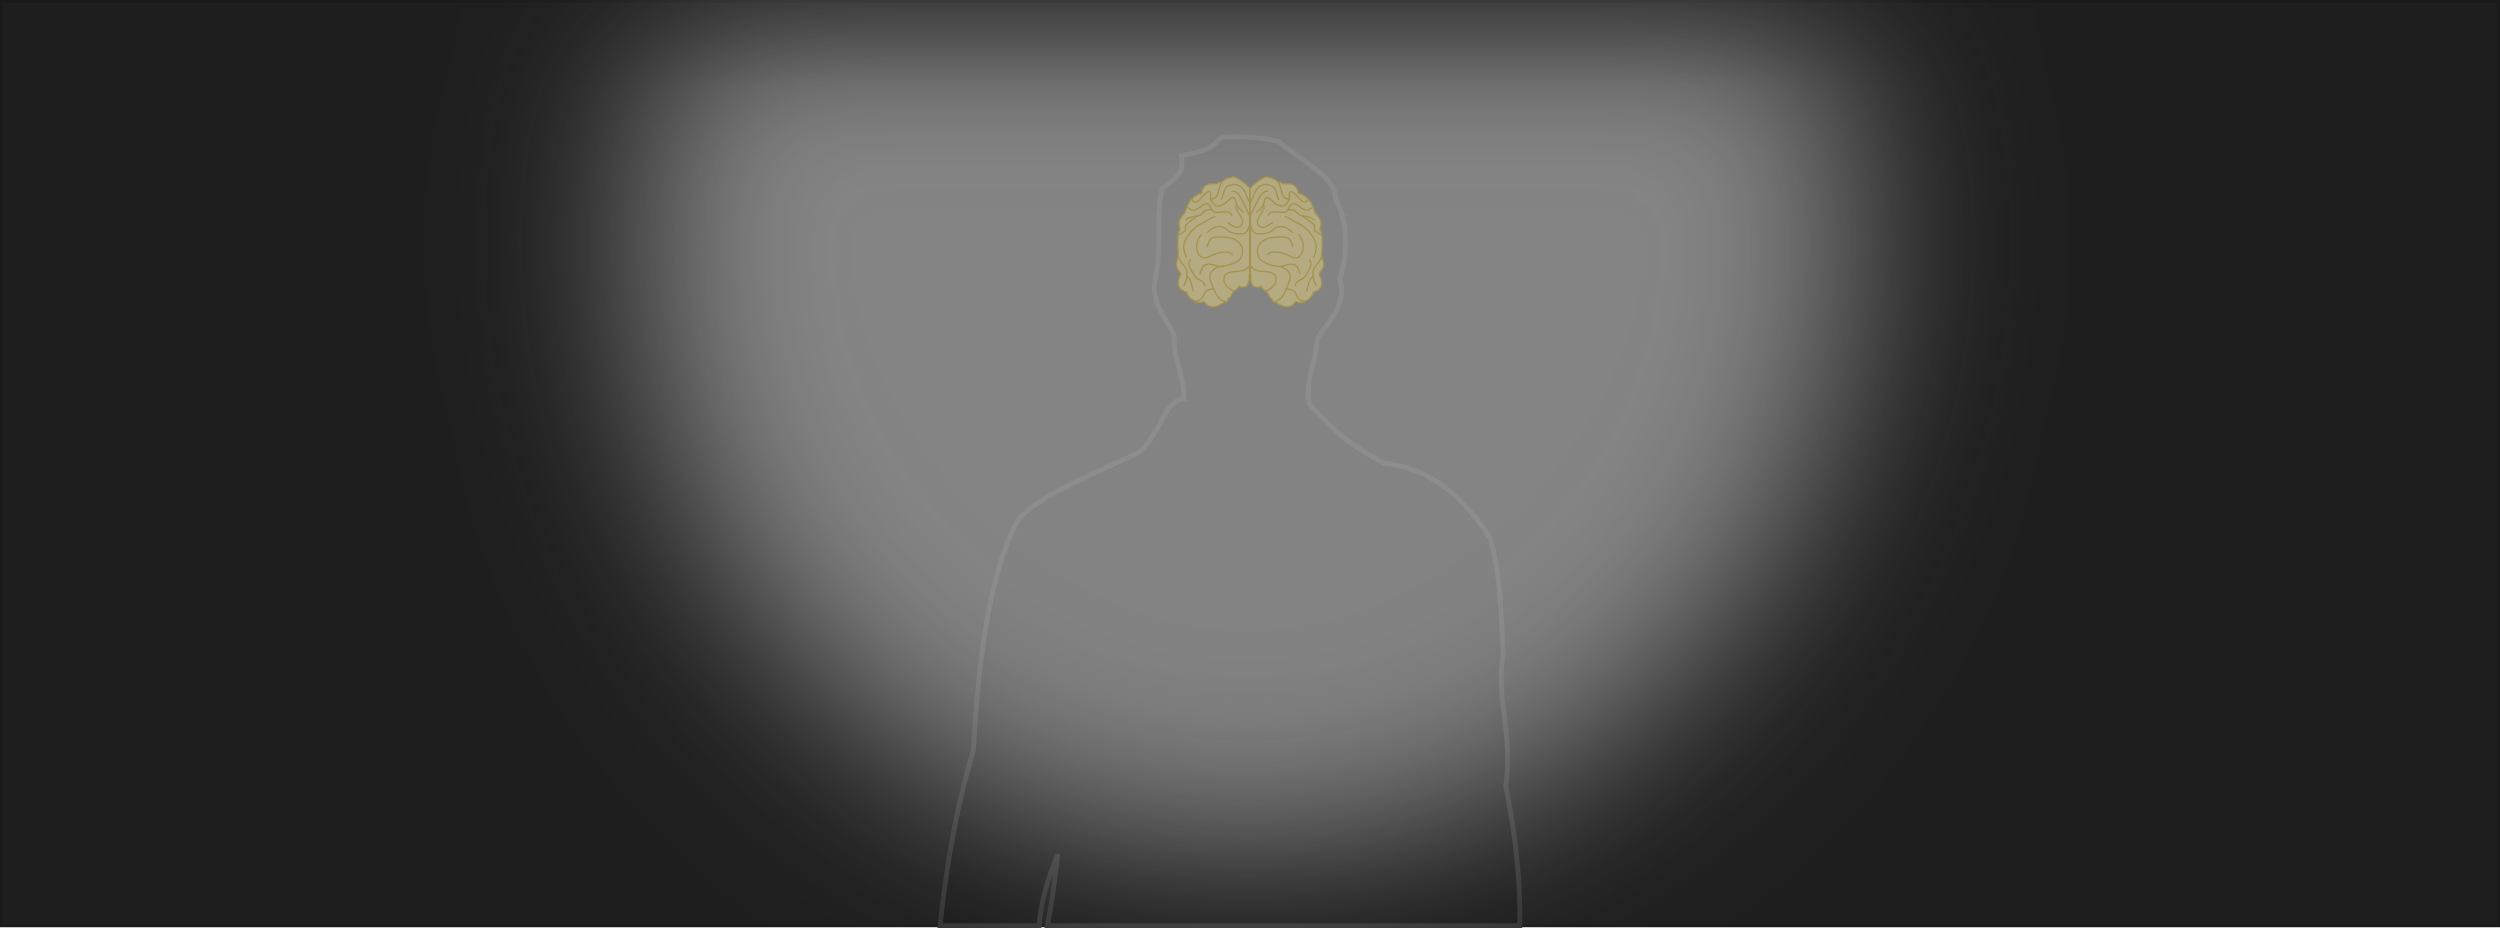
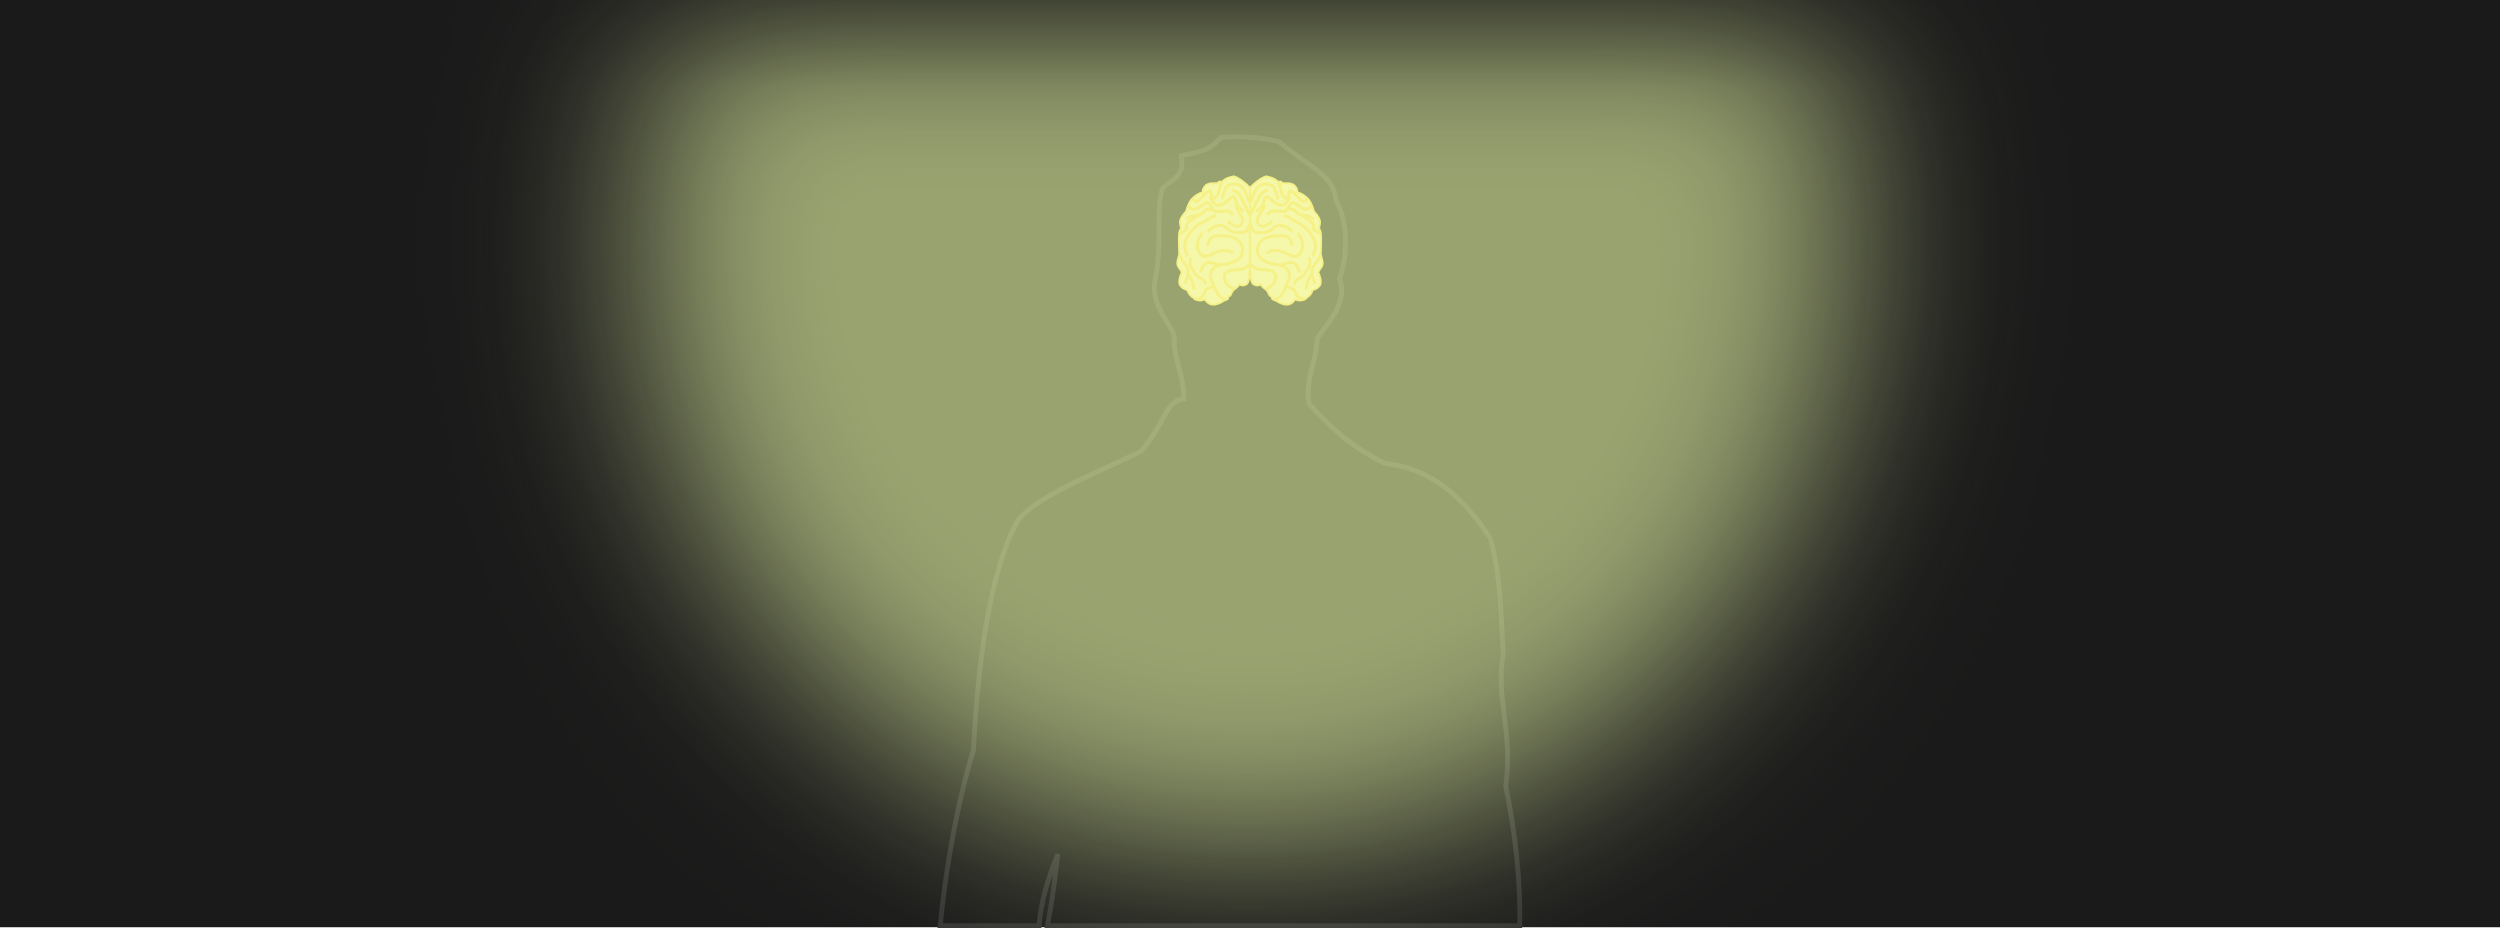
<svg xmlns="http://www.w3.org/2000/svg" width="240.453mm" height="89.182mm" viewBox="0 0 852 316" id="svg2" version="1.1">
  <defs id="defs4">
    <filter style="color-interpolation-filters:sRGB" id="filter4912" x="-0.18" width="1.36" y="-0.18" height="1.36">
      <feGaussianBlur stdDeviation="31.05" id="feGaussianBlur4914" />
    </filter>
  </defs>
  <g id="layer4" style="display:none" transform="translate(67.05777,-256.8005)">
    <path id="path3354" style="display:inline;fill:#1a1a1a;fill-rule:evenodd;stroke:#333333;stroke-width:1.654px;stroke-linecap:butt;stroke-linejoin:miter;stroke-opacity:1" d="m 434.603,357.293 c -11.142,-1.213 -23.811,-2.876 -34.953,-6.042 12.626,-1.705 23.599,1.5 34.953,6.042 z m -123.68,119.247 c 6.451,1.981 12.901,0.866 19.352,3.518 -1.731,3.213 -4.299,3.075 -7.037,2.257 -10.946,-1.368 -11.223,-3.422 -12.315,-5.775 z m 83.564,7.037 -36.944,2.639 -12.315,-7.917 16.713,0.88 z m 193.63,-40.668 c 8.799,-1.343 14.745,2.642 21.886,2.741 3.512,1.406 11.677,11.148 20.661,7.62 9.409,3.518 21.798,2.26 26.538,-1.217 8.503,-0.06 11.664,-9.333 20.154,-19.277 1.514,-5.62 2.051,-12.874 1.528,-19.512 -2.248,-3.523 -4.038,-1.784 -6.217,-13.872 -7.408,1.074 -7.483,-2.53 -11.004,-6.315 -7.37,-2.621 -17.838,0.007 -30.694,-2.487 -9.137,-1.935 -14.347,4.501 -19.736,6.347 -8.246,-0.233 -12.543,3.23 -21.385,3.315 -1.065,-6.597 -7.56,-5.696 -17.993,-14.636 -7.291,-14.962 -15.175,-35.376 -23.331,-41.795 -17.98,-10.169 -50.874,-13.803 -78.626,-15.302 -17.735,-5.562 -46.826,-11.097 -76.326,-12.531 -0.651,7.54 -6.973,3.943 -45.428,2.584 -12.445,0.146 -21.582,-1.914 -31.084,-3.73 -6.033,-0.276 -10.749,3.777 -15.782,6.501 -6.373,6.122 -5.442,11.098 -7.078,17.221 -0.805,4.872 3.435,2.789 7.545,2.746 2.218,-4.743 6.154,-8.341 14.456,-9.028 3.464,-0.163 5.827,-0.574 10.289,2.257 -11.379,3.894 -27.866,7.746 -5.127,10.706 11.343,-1.443 17.433,-3.936 24.711,-9.444 15.263,-0.316 28.619,2.789 42.87,7.535 6.528,3.465 7.915,5.739 10.822,8.299 -29.593,-4.367 -40.639,-6.101 -65.624,-2.257 l -52.245,-0.382 c -18.512,2.092 -34.416,1.577 -49.872,0.613 -17.505,0.492 -28.239,-2.581 -38.97,-5.891 -17.592,-1.628 -35.185,-4.123 -52.777,-0.88 -9.676,-2.534 -19.352,-3.675 -29.028,-5.278 -4.235,3.193 -6.557,2.558 -8.796,1.759 -2.628,-6.165 -15.39,-3.027 -26.354,-3.634 -3.51,3.167 -7.687,4.666 -13.229,2.755 -1.586,-4.925 -3.149,-6.233 -6.771,-10.139 -4.238,-7.83 -14.487,-8.96 -22.639,-9.942 -5.013,1.591 -4.387,7.694 -4.514,13.194 -0.812,12.169 1.215,14.4 2.257,20.081 2.327,6.677 7.155,6.384 12.431,8.148 -3.637,3.148 -2.331,6.296 -0.995,9.444 1.005,3.897 3.86,4.709 7.917,3.518 7.595,-0.265 17.279,-1.09 23.9,-0.382 7.954,3.333 13.796,8.059 22.72,6.539 3.862,-6.346 24.618,4.216 93.807,10.671 27.412,2.829 49.074,8.032 75.96,12.199 17.218,3.225 29.169,6.451 35.185,9.676 -8.051,7.647 -21.774,9.299 -32.696,11.204 -23.322,-0.33 -37.421,2.201 -56.146,4.63 l -27.268,6.157 c -18.889,-1.9 -35.493,0.651 -51.4,2.789 -37.411,2.937 -43.302,2.583 -57.986,9.259 -4.587,1.16 -9.174,1.502 -13.761,5.544 -25.043,-0.947 -27.881,-8.531 -37.442,1.377 -2.121,9.473 -3.663,20.711 -1.759,29.178 1.757,3.555 3.768,6.728 7.535,7.269 13.213,-4.217 26.479,-8.752 38.703,-7.037 12.725,1.319 20.512,-1.476 38.703,4.398 11.557,-3.045 22.88,-5.994 33.426,-7.037 16.713,1.061 33.426,-0.702 50.139,-2.639 24.595,-4.619 36.378,-1.707 43.981,-1.424 8.796,5.37 17.592,0.938 26.389,2.304 10.95,0.971 21.192,-0.08 33.16,-1.146 8.426,9.837 6.162,13.241 9.062,19.618 3.172,3.971 10.317,4.427 14.49,5.394 27.515,-1.959 62.71,3.506 73.472,5.775 1.28,4.086 4.465,6.268 8.796,7.303 18.765,1.311 37.531,-0.626 56.296,-4.398 18.574,2.537 29.975,-3.544 44.861,-0.88 13.194,-0.758 26.389,-0.751 39.583,-4.398 13.355,-8.762 23.844,-19.629 25.509,-36.065 6.781,-13.197 13.563,-19.481 20.344,-25.714 z" />
  </g>
  <g id="layer2" style="display:inline" transform="translate(67.05777,-256.8005)">
-     <rect style="opacity:1;fill:#1a1a1a;fill-opacity:0.98;stroke:#1a1a1a;stroke-width:1;stroke-miterlimit:4;stroke-dasharray:none;stroke-opacity:1" id="rect4189" width="851" height="315" x="-66.558" y="257.3" />
+     <rect style="opacity:1;fill:#1a1a1a;fill-opacity:1;stroke:#1a1a1a;stroke-width:1;stroke-miterlimit:4;stroke-dasharray:none;stroke-opacity:1" id="rect4189" width="851" height="315" x="-66.558" y="257.3" />
    <path style="display:inline;fill:#1a1a1a;fill-rule:evenodd;stroke:#333333;stroke-width:1.654px;stroke-linecap:butt;stroke-linejoin:miter;stroke-opacity:1" d="m 354.465,303.42 c -1.701,-4.3e-4 -3.401,0.065 -5.061,0.195 -3.523,2.248 -1.782,4.038 -13.871,6.217 1.074,7.408 -2.53,7.483 -6.314,11.004 -2.621,7.37 0.007,17.837 -2.486,30.693 -1.935,9.137 4.5,14.348 6.346,19.736 -0.233,8.246 3.231,12.543 3.316,21.385 -6.597,1.065 -5.696,7.561 -14.637,17.994 -14.962,7.291 -35.375,15.173 -41.795,23.33 -10.169,17.98 -13.803,50.875 -15.303,78.627 -4.51,14.379 -9,36.225 -11.303,59.699 l 33.711,0 c 0.589,-8.43 3.134,-16.322 6.367,-24.404 -0.843,7.741 -1.917,16.213 -3.547,24.404 l 160.988,0 c 0.291,-15.874 -1.579,-31.747 -4.77,-47.621 2.537,-18.574 -3.543,-29.975 -0.879,-44.861 -0.758,-13.194 -0.751,-26.39 -4.398,-39.584 -8.762,-13.355 -19.629,-23.842 -36.064,-25.508 -13.197,-6.781 -19.482,-13.562 -25.715,-20.344 -1.343,-8.799 2.641,-14.746 2.74,-21.887 1.406,-3.512 11.149,-11.676 7.621,-20.66 3.518,-9.409 2.261,-21.799 -1.217,-26.539 -0.06,-8.503 -9.333,-11.665 -19.277,-20.154 -4.215,-1.135 -9.349,-1.721 -14.453,-1.723 z" id="path4916" />
-     <circle style="opacity:0.6;fill:#cccccc;fill-opacity:0.98;stroke:#e6e6e6;stroke-width:1;stroke-miterlimit:4;stroke-dasharray:none;stroke-opacity:1;filter:url(#filter4912)" id="path4858" cx="358" cy="339.362" r="207" />
-     <g id="g4813" transform="matrix(0.1534275,0,0,0.1534275,302.7382,291.1408)" style="opacity:0.4">
-       <g transform="matrix(0.3948769,0,0,0.3948769,233.3731,302.9711)" id="g4258" style="fill:none;stroke:#d4aa00;stroke-width:7.736;stroke-miterlimit:4;stroke-dasharray:none">
-         <path style="fill:#ffe680;fill-rule:evenodd;stroke:#d4aa00;stroke-width:7.736;stroke-linecap:butt;stroke-linejoin:miter;stroke-miterlimit:4;stroke-dasharray:none;stroke-opacity:1" d="m 18.519,356.066 c -19.14,-10.285 -32.647,-25.263 -38.889,-46.296 -14.587,-7.099 -28.371,-6.173 -44.952,-33.214 -5.389,-26.348 3.479,-48.046 12.903,-70.161 -15.622,-26.571 -22.858,-29.375 -25.806,-46.774 -0.32,-16.452 4.626,-30.592 11.29,-52.419 -3.127,-77.691 -6.169,-138.713 10.484,-149.194 -3.437,-13.604 -7.181,-27.055 -6.452,-42.742 8.352,-29.775 22.347,-39.796 34.677,-55.645 8.85,-31.079 18.838,-53.059 29.839,-66.935 20.611,-23.284 42.564,-35.831 65.323,-41.935 -2.249,-17.522 7.319,-29.136 17.742,-40.323 22.312,-15.041 44.624,-10.141 66.935,-11.29 5.721,-10.621 14.179,-11.664 24.194,-7.258 25.392,-24.045 37.512,-23.819 68.548,-32.258 27.458,7.748 69.793,40.383 91.935,64.516 l -1.613,480.645 c -4.911,3.04 -2.958,21.683 -1.613,33.065 -3.864,9.98 -4.385,31.596 -18.548,39.516 -18.011,7.181 -22.312,7.992 -40.323,-1.613 -3.358,18.079 -30.248,26.005 -37.903,41.935 -7.259,9.086 -6.092,25.162 -23.387,28.226 0.873,23.981 -13.827,12.57 -38.71,32.258 -35.827,18.521 -69.206,23.818 -94.355,-15.323 -23.125,7.585 -44.61,9.157 -61.32,-6.78 z" id="path4220" />
-         <path style="fill:none;fill-rule:evenodd;stroke:#d4aa00;stroke-width:7.736;stroke-linecap:butt;stroke-linejoin:miter;stroke-miterlimit:4;stroke-dasharray:none;stroke-opacity:1" d="m 336.012,-192.803 c -12.015,-15.127 -20.984,-63.421 -46.495,-87.9 -25.807,-19.38 -45.966,-20.062 -79.032,-6.452 -23.121,14.247 -22.252,56.09 -36.29,76.613" id="path4222" />
-         <path style="fill:none;fill-rule:evenodd;stroke:#d4aa00;stroke-width:7.736;stroke-linecap:butt;stroke-linejoin:miter;stroke-miterlimit:4;stroke-dasharray:none;stroke-opacity:1" d="m 175.806,-308.122 c -27.383,59.01 -6.77,85.316 -61.29,95.968 29.132,50.868 43.315,37.294 66.935,30.645 26.587,-11.994 35.18,-34.993 60.484,-42.742 25.243,15.419 -2.044,39.667 58.871,84.677" id="path4224" />
-         <path style="fill:none;fill-rule:evenodd;stroke:#d4aa00;stroke-width:7.736;stroke-linecap:butt;stroke-linejoin:miter;stroke-miterlimit:4;stroke-dasharray:none;stroke-opacity:1" d="m 114.516,-212.154 c 6.492,-68.501 -16.501,-48.865 -57.258,-3.226 -17.33,17.572 -34.256,30.454 -47.381,-0.637" id="path4226" />
-         <path style="fill:none;fill-rule:evenodd;stroke:#d4aa00;stroke-width:7.736;stroke-linecap:butt;stroke-linejoin:miter;stroke-miterlimit:4;stroke-dasharray:none;stroke-opacity:1" d="m -16.908,-173.762 c 27.141,38.202 54.283,18.57 81.424,-2.101 42.43,-31.918 45.14,2.365 57.258,20.968 -49.447,0.706 -38.859,13.1 -62.903,29.839 -22.314,11.812 -55.109,1.229 -84.677,29.839" id="path4228" />
-         <path style="fill:none;fill-rule:evenodd;stroke:#d4aa00;stroke-width:7.736;stroke-linecap:butt;stroke-linejoin:miter;stroke-miterlimit:4;stroke-dasharray:none;stroke-opacity:1" d="m 121.774,-154.896 c 19.809,39.172 95.476,-15.11 114.516,36.29" id="path4230" />
-         <path style="fill:none;fill-rule:evenodd;stroke:#d4aa00;stroke-width:7.736;stroke-linecap:butt;stroke-linejoin:miter;stroke-miterlimit:4;stroke-dasharray:none;stroke-opacity:1" d="m 234.056,-256.849 c 40.204,-13.344 66.112,70.187 101.704,139.046" id="path4232" />
-         <path style="fill:none;fill-rule:evenodd;stroke:#d4aa00;stroke-width:7.736;stroke-linecap:butt;stroke-linejoin:miter;stroke-miterlimit:4;stroke-dasharray:none;stroke-opacity:1" d="M -67.817,-11.538 C 3.645,-51.377 -35.53,-31.995 -25,-66.993 -1.898,-92.634 34.247,-112.312 43.65,-120.027" id="path4234" />
-         <path style="fill:none;fill-rule:evenodd;stroke:#d4aa00;stroke-width:7.736;stroke-linecap:butt;stroke-linejoin:miter;stroke-miterlimit:4;stroke-dasharray:none;stroke-opacity:1" d="m 142.742,-116.186 c -37.954,9.551 -48.446,28.611 -94.355,47.581 -38.297,26.748 -66.753,60.897 -79.839,96.774 -12.267,33.247 1.769,64.553 11.29,87.903" id="path4236" />
-         <path style="fill:none;fill-rule:evenodd;stroke:#d4aa00;stroke-width:7.736;stroke-linecap:butt;stroke-linejoin:miter;stroke-miterlimit:4;stroke-dasharray:none;stroke-opacity:1" d="m -36.29,273.33 c 20.245,-29.268 23.298,-80.995 13.71,-94.355 -15.588,-29.959 -25.627,-26.706 -44.355,-71.774" id="path4238" />
-         <path style="fill:none;fill-rule:evenodd;stroke:#d4aa00;stroke-width:7.736;stroke-linecap:butt;stroke-linejoin:miter;stroke-miterlimit:4;stroke-dasharray:none;stroke-opacity:1" d="m 64.516,-17.799 c -21.25,29.839 -33.437,56.497 -25,94.355 16.882,46.124 40.727,45.255 66.129,33.871 32.505,-17.277 107.4,-46.712 133.871,-9.677" id="path4240" />
-         <path style="fill:none;fill-rule:evenodd;stroke:#d4aa00;stroke-width:7.736;stroke-linecap:butt;stroke-linejoin:miter;stroke-miterlimit:4;stroke-dasharray:none;stroke-opacity:1" d="M 95.161,57.201 C 108.957,-8.543 132.501,-2.395 203.226,0.749 238.519,6.544 251.241,7.893 279.032,35.427 c 22.305,27.957 17.37,57.527 4.839,85.484 -25.356,25.283 -64.701,40.575 -120.161,44.355 -45.009,-9.419 -88.08,-41.888 -108.871,43.548" id="path4242" />
-         <path style="fill:none;fill-rule:evenodd;stroke:#d4aa00;stroke-width:7.736;stroke-linecap:butt;stroke-linejoin:miter;stroke-miterlimit:4;stroke-dasharray:none;stroke-opacity:1" d="m 94.355,-25.057 c 28.872,-22.375 55.864,-49.794 104.032,-25 34.207,37.938 73.434,30.72 99.194,30.645 21.884,0.444 32.859,-34.063 38.025,-52.427" id="path4244" />
-         <path style="fill:none;fill-rule:evenodd;stroke:#d4aa00;stroke-width:7.736;stroke-linecap:butt;stroke-linejoin:miter;stroke-miterlimit:4;stroke-dasharray:none;stroke-opacity:1" d="m 334.821,162.032 c -9.931,7.049 -19.368,27.316 -64.66,30.653 -51.209,0.186 -84.38,11.473 -79.839,45.968 3.129,43.309 40.137,54.224 56.905,66.359" id="path4246" />
-         <path style="fill:none;fill-rule:evenodd;stroke:#d4aa00;stroke-width:7.736;stroke-linecap:butt;stroke-linejoin:miter;stroke-miterlimit:4;stroke-dasharray:none;stroke-opacity:1" d="m 163.71,165.265 c -59.78,22.569 -59.036,58.377 -45.968,89.516 21.562,44.625 27.177,95.108 83.775,109.496" id="path4248" />
-         <path style="fill:none;fill-rule:evenodd;stroke:#d4aa00;stroke-width:7.736;stroke-linecap:butt;stroke-linejoin:miter;stroke-miterlimit:4;stroke-dasharray:none;stroke-opacity:1" d="m 132.468,291.255 c -31.865,0.354 -48.969,14.177 -54.242,28.849 -4.663,25.297 -37.45,48.511 -59.707,35.962" id="path4250" />
-         <path style="fill:none;fill-rule:evenodd;stroke:#d4aa00;stroke-width:7.736;stroke-linecap:butt;stroke-linejoin:miter;stroke-miterlimit:4;stroke-dasharray:none;stroke-opacity:1" d="m 4.032,124.943 c -29.455,28.242 10.553,72.23 25,99.194 17.3,19.355 50.516,17.998 54.839,52.419" id="path4252" />
-         <path style="fill:none;fill-rule:evenodd;stroke:#d4aa00;stroke-width:7.736;stroke-linecap:butt;stroke-linejoin:miter;stroke-miterlimit:4;stroke-dasharray:none;stroke-opacity:1" d="m -18.256,220.256 c 22.736,15.834 29.926,58.563 35.998,85.332" id="path4254" />
-         <path style="fill:none;fill-rule:evenodd;stroke:#d4aa00;stroke-width:7.736;stroke-linecap:butt;stroke-linejoin:miter;stroke-miterlimit:4;stroke-dasharray:none;stroke-opacity:1" d="m 261.475,-183.378 c -18.23,27.198 42.163,73.606 32.88,104.288 -18.712,43.375 -52.074,19.784 -85.484,-4.032" id="path4256" />
+     <g id="g4390" transform="matrix(0.2100372,0,0,0.2100372,283.551,267.6013)">
+       <g transform="matrix(1.202945,0,0,1.202945,-72.84552,-69.27266)" style="fill:#ffeeaa;stroke:#ffdd55;stroke-width:2.494;stroke-miterlimit:4;stroke-dasharray:none" id="g4305">
+         <path style="fill:#ffeeaa;fill-rule:evenodd;stroke:#ffdd55;stroke-width:2.494;stroke-linecap:butt;stroke-linejoin:miter;stroke-miterlimit:4;stroke-dasharray:none;stroke-opacity:1" d="m 283.731,417.245 c -4.524,-2.431 -7.717,-5.972 -9.193,-10.944 -3.448,-1.678 -6.707,-1.459 -10.626,-7.851 -1.274,-6.228 0.822,-11.358 3.05,-16.585 -3.693,-6.281 -5.403,-6.944 -6.1,-11.057 -0.076,-3.889 1.093,-7.232 2.669,-12.391 -0.739,-18.365 -1.458,-32.79 2.478,-35.268 -0.812,-3.216 -1.697,-6.395 -1.525,-10.104 1.974,-7.038 5.283,-9.407 8.197,-13.154 2.092,-7.347 4.453,-12.543 7.054,-15.823 4.872,-5.504 10.062,-8.47 15.442,-9.913 -0.532,-4.142 1.73,-6.887 4.194,-9.532 5.274,-3.555 10.549,-2.397 15.823,-2.669 1.352,-2.511 3.352,-2.757 5.719,-1.716 6.002,-5.684 8.867,-5.63 16.204,-7.625 6.491,1.832 16.498,9.546 21.732,15.251 l -0.381,113.619 c -1.161,0.719 -0.699,5.126 -0.381,7.816 -0.913,2.359 -1.037,7.469 -4.385,9.341 -4.258,1.697 -5.274,1.889 -9.532,-0.381 -0.794,4.274 -7.15,6.147 -8.96,9.913 -1.716,2.148 -1.44,5.948 -5.528,6.672 0.206,5.669 -3.269,2.971 -9.151,7.625 -8.469,4.378 -16.359,5.63 -22.304,-3.622 -5.467,1.793 -10.545,2.165 -14.495,-1.603 z" id="path4220" />
+         <path id="path4775" d="m 434.154,417.245 c 4.524,-2.431 7.717,-5.972 9.193,-10.944 3.448,-1.678 6.707,-1.459 10.626,-7.851 1.274,-6.228 -0.822,-11.358 -3.05,-16.585 3.693,-6.281 5.403,-6.944 6.1,-11.057 0.076,-3.889 -1.093,-7.232 -2.669,-12.391 0.739,-18.365 1.458,-32.79 -2.478,-35.268 0.812,-3.216 1.697,-6.395 1.525,-10.104 -1.974,-7.038 -5.283,-9.407 -8.197,-13.154 -2.092,-7.347 -4.453,-12.543 -7.054,-15.823 -4.872,-5.504 -10.062,-8.47 -15.442,-9.913 0.532,-4.142 -1.73,-6.887 -4.194,-9.532 -5.274,-3.555 -10.549,-2.397 -15.823,-2.669 -1.352,-2.511 -3.352,-2.757 -5.719,-1.716 -6.002,-5.684 -8.867,-5.63 -16.204,-7.625 -6.491,1.832 -16.498,9.546 -21.732,15.251 l 0.381,113.619 c 1.161,0.719 0.699,5.126 0.381,7.816 0.913,2.359 1.037,7.469 4.385,9.341 4.258,1.697 5.274,1.889 9.532,-0.381 0.794,4.274 7.15,6.147 8.96,9.913 1.716,2.148 1.44,5.948 5.528,6.672 -0.206,5.669 3.269,2.971 9.151,7.625 8.469,4.378 16.359,5.63 22.304,-3.622 5.467,1.793 10.545,2.165 14.495,-1.603 z" style="fill:#ffeeaa;fill-rule:evenodd;stroke:#ffdd55;stroke-width:2.494;stroke-linecap:butt;stroke-linejoin:miter;stroke-miterlimit:4;stroke-dasharray:none;stroke-opacity:1" />
      </g>
-       <g style="fill:none;stroke:#d4aa00;stroke-width:7.736;stroke-miterlimit:4;stroke-dasharray:none" id="g4773" transform="matrix(-0.3948769,0,0,0.3948769,499.273,302.9711)">
-         <path id="path4775" d="m 18.519,356.066 c -19.14,-10.285 -32.647,-25.263 -38.889,-46.296 -14.587,-7.099 -28.371,-6.173 -44.952,-33.214 -5.389,-26.348 3.479,-48.046 12.903,-70.161 -15.622,-26.571 -22.858,-29.375 -25.806,-46.774 -0.32,-16.452 4.626,-30.592 11.29,-52.419 -3.127,-77.691 -6.169,-138.713 10.484,-149.194 -3.437,-13.604 -7.181,-27.055 -6.452,-42.742 8.352,-29.775 22.347,-39.796 34.677,-55.645 8.85,-31.079 18.838,-53.059 29.839,-66.935 20.611,-23.284 42.564,-35.831 65.323,-41.935 -2.249,-17.522 7.319,-29.136 17.742,-40.323 22.312,-15.041 44.624,-10.141 66.935,-11.29 5.721,-10.621 14.179,-11.664 24.194,-7.258 25.392,-24.045 37.512,-23.819 68.548,-32.258 27.458,7.748 69.793,40.383 91.935,64.516 l -1.613,480.645 c -4.911,3.04 -2.958,21.683 -1.613,33.065 -3.864,9.98 -4.385,31.596 -18.548,39.516 -18.011,7.181 -22.312,7.992 -40.323,-1.613 -3.358,18.079 -30.248,26.005 -37.903,41.935 -7.259,9.086 -6.092,25.162 -23.387,28.226 0.873,23.981 -13.827,12.57 -38.71,32.258 -35.827,18.521 -69.206,23.818 -94.355,-15.323 -23.125,7.585 -44.61,9.157 -61.32,-6.78 z" style="fill:#ffe680;fill-rule:evenodd;stroke:#d4aa00;stroke-width:7.736;stroke-linecap:butt;stroke-linejoin:miter;stroke-miterlimit:4;stroke-dasharray:none;stroke-opacity:1" />
-         <path id="path4777" d="m 336.012,-192.803 c -12.015,-15.127 -20.984,-63.421 -46.495,-87.9 -25.807,-19.38 -45.966,-20.062 -79.032,-6.452 -23.121,14.247 -22.252,56.09 -36.29,76.613" style="fill:none;fill-rule:evenodd;stroke:#d4aa00;stroke-width:7.736;stroke-linecap:butt;stroke-linejoin:miter;stroke-miterlimit:4;stroke-dasharray:none;stroke-opacity:1" />
-         <path id="path4779" d="m 175.806,-308.122 c -27.383,59.01 -6.77,85.316 -61.29,95.968 29.132,50.868 43.315,37.294 66.935,30.645 26.587,-11.994 35.18,-34.993 60.484,-42.742 25.243,15.419 -2.044,39.667 58.871,84.677" style="fill:none;fill-rule:evenodd;stroke:#d4aa00;stroke-width:7.736;stroke-linecap:butt;stroke-linejoin:miter;stroke-miterlimit:4;stroke-dasharray:none;stroke-opacity:1" />
-         <path id="path4781" d="m 114.516,-212.154 c 6.492,-68.501 -16.501,-48.865 -57.258,-3.226 -17.33,17.572 -34.256,30.454 -47.381,-0.637" style="fill:none;fill-rule:evenodd;stroke:#d4aa00;stroke-width:7.736;stroke-linecap:butt;stroke-linejoin:miter;stroke-miterlimit:4;stroke-dasharray:none;stroke-opacity:1" />
-         <path id="path4783" d="m -16.908,-173.762 c 27.141,38.202 54.283,18.57 81.424,-2.101 42.43,-31.918 45.14,2.365 57.258,20.968 -49.447,0.706 -38.859,13.1 -62.903,29.839 -22.314,11.812 -55.109,1.229 -84.677,29.839" style="fill:none;fill-rule:evenodd;stroke:#d4aa00;stroke-width:7.736;stroke-linecap:butt;stroke-linejoin:miter;stroke-miterlimit:4;stroke-dasharray:none;stroke-opacity:1" />
-         <path id="path4785" d="m 121.774,-154.896 c 19.809,39.172 95.476,-15.11 114.516,36.29" style="fill:none;fill-rule:evenodd;stroke:#d4aa00;stroke-width:7.736;stroke-linecap:butt;stroke-linejoin:miter;stroke-miterlimit:4;stroke-dasharray:none;stroke-opacity:1" />
-         <path id="path4787" d="m 234.056,-256.849 c 40.204,-13.344 66.112,70.187 101.704,139.046" style="fill:none;fill-rule:evenodd;stroke:#d4aa00;stroke-width:7.736;stroke-linecap:butt;stroke-linejoin:miter;stroke-miterlimit:4;stroke-dasharray:none;stroke-opacity:1" />
-         <path id="path4789" d="M -67.817,-11.538 C 3.645,-51.377 -35.53,-31.995 -25,-66.993 -1.898,-92.634 34.247,-112.312 43.65,-120.027" style="fill:none;fill-rule:evenodd;stroke:#d4aa00;stroke-width:7.736;stroke-linecap:butt;stroke-linejoin:miter;stroke-miterlimit:4;stroke-dasharray:none;stroke-opacity:1" />
-         <path id="path4791" d="m 142.742,-116.186 c -37.954,9.551 -48.446,28.611 -94.355,47.581 -38.297,26.748 -66.753,60.897 -79.839,96.774 -12.267,33.247 1.769,64.553 11.29,87.903" style="fill:none;fill-rule:evenodd;stroke:#d4aa00;stroke-width:7.736;stroke-linecap:butt;stroke-linejoin:miter;stroke-miterlimit:4;stroke-dasharray:none;stroke-opacity:1" />
-         <path id="path4793" d="m -36.29,273.33 c 20.245,-29.268 23.298,-80.995 13.71,-94.355 -15.588,-29.959 -25.627,-26.706 -44.355,-71.774" style="fill:none;fill-rule:evenodd;stroke:#d4aa00;stroke-width:7.736;stroke-linecap:butt;stroke-linejoin:miter;stroke-miterlimit:4;stroke-dasharray:none;stroke-opacity:1" />
-         <path id="path4795" d="m 64.516,-17.799 c -21.25,29.839 -33.437,56.497 -25,94.355 16.882,46.124 40.727,45.255 66.129,33.871 32.505,-17.277 107.4,-46.712 133.871,-9.677" style="fill:none;fill-rule:evenodd;stroke:#d4aa00;stroke-width:7.736;stroke-linecap:butt;stroke-linejoin:miter;stroke-miterlimit:4;stroke-dasharray:none;stroke-opacity:1" />
-         <path id="path4797" d="M 95.161,57.201 C 108.957,-8.543 132.501,-2.395 203.226,0.749 238.519,6.544 251.241,7.893 279.032,35.427 c 22.305,27.957 17.37,57.527 4.839,85.484 -25.356,25.283 -64.701,40.575 -120.161,44.355 -45.009,-9.419 -88.08,-41.888 -108.871,43.548" style="fill:none;fill-rule:evenodd;stroke:#d4aa00;stroke-width:7.736;stroke-linecap:butt;stroke-linejoin:miter;stroke-miterlimit:4;stroke-dasharray:none;stroke-opacity:1" />
-         <path id="path4799" d="m 94.355,-25.057 c 28.872,-22.375 55.864,-49.794 104.032,-25 34.207,37.938 73.434,30.72 99.194,30.645 21.884,0.444 32.859,-34.063 38.025,-52.427" style="fill:none;fill-rule:evenodd;stroke:#d4aa00;stroke-width:7.736;stroke-linecap:butt;stroke-linejoin:miter;stroke-miterlimit:4;stroke-dasharray:none;stroke-opacity:1" />
-         <path id="path4801" d="m 334.821,162.032 c -9.931,7.049 -19.368,27.316 -64.66,30.653 -51.209,0.186 -84.38,11.473 -79.839,45.968 3.129,43.309 40.137,54.224 56.905,66.359" style="fill:none;fill-rule:evenodd;stroke:#d4aa00;stroke-width:7.736;stroke-linecap:butt;stroke-linejoin:miter;stroke-miterlimit:4;stroke-dasharray:none;stroke-opacity:1" />
-         <path id="path4803" d="m 163.71,165.265 c -59.78,22.569 -59.036,58.377 -45.968,89.516 21.562,44.625 27.177,95.108 83.775,109.496" style="fill:none;fill-rule:evenodd;stroke:#d4aa00;stroke-width:7.736;stroke-linecap:butt;stroke-linejoin:miter;stroke-miterlimit:4;stroke-dasharray:none;stroke-opacity:1" />
-         <path id="path4805" d="m 132.468,291.255 c -31.865,0.354 -48.969,14.177 -54.242,28.849 -4.663,25.297 -37.45,48.511 -59.707,35.962" style="fill:none;fill-rule:evenodd;stroke:#d4aa00;stroke-width:7.736;stroke-linecap:butt;stroke-linejoin:miter;stroke-miterlimit:4;stroke-dasharray:none;stroke-opacity:1" />
-         <path id="path4807" d="m 4.032,124.943 c -29.455,28.242 10.553,72.23 25,99.194 17.3,19.355 50.516,17.998 54.839,52.419" style="fill:none;fill-rule:evenodd;stroke:#d4aa00;stroke-width:7.736;stroke-linecap:butt;stroke-linejoin:miter;stroke-miterlimit:4;stroke-dasharray:none;stroke-opacity:1" />
-         <path id="path4809" d="m -18.256,220.256 c 22.736,15.834 29.926,58.563 35.998,85.332" style="fill:none;fill-rule:evenodd;stroke:#d4aa00;stroke-width:7.736;stroke-linecap:butt;stroke-linejoin:miter;stroke-miterlimit:4;stroke-dasharray:none;stroke-opacity:1" />
-         <path id="path4811" d="m 261.475,-183.378 c -18.23,27.198 42.163,73.606 32.88,104.288 -18.712,43.375 -52.074,19.784 -85.484,-4.032" style="fill:none;fill-rule:evenodd;stroke:#d4aa00;stroke-width:7.736;stroke-linecap:butt;stroke-linejoin:miter;stroke-miterlimit:4;stroke-dasharray:none;stroke-opacity:1" />
-       </g>
+       <path id="path4222" d="m 358.75,276.572 c -3.417,-4.302 -5.967,-18.035 -13.222,-24.995 -7.338,-5.511 -13.071,-5.705 -22.474,-1.835 -6.575,4.051 -6.328,15.95 -10.32,21.786" style="fill:none;fill-rule:evenodd;stroke:#ffdd55;stroke-width:5;stroke-linecap:butt;stroke-linejoin:miter;stroke-miterlimit:4;stroke-dasharray:none;stroke-opacity:1" />
+       <path id="path4224" d="m 313.194,243.78 c -7.787,16.78 -1.925,24.261 -17.429,27.29 8.284,14.465 12.317,10.605 19.034,8.714 7.56,-3.411 10.004,-9.951 17.199,-12.154 7.178,4.385 -0.581,11.28 16.741,24.079" style="fill:none;fill-rule:evenodd;stroke:#ffdd55;stroke-width:5;stroke-linecap:butt;stroke-linejoin:miter;stroke-miterlimit:4;stroke-dasharray:none;stroke-opacity:1" />
+       <path id="path4226" d="m 295.765,271.069 c 1.846,-19.479 -4.692,-13.895 -16.282,-0.917 -4.928,4.997 -9.741,8.66 -13.473,-0.181" style="fill:none;fill-rule:evenodd;stroke:#ffdd55;stroke-width:5;stroke-linecap:butt;stroke-linejoin:miter;stroke-miterlimit:4;stroke-dasharray:none;stroke-opacity:1" />
+       <path id="path4228" d="m 258.393,281.986 c 7.718,10.863 15.436,5.28 23.154,-0.597 12.066,-9.076 12.836,0.673 16.282,5.962 -14.061,0.201 -11.05,3.725 -17.887,8.485 -6.345,3.359 -15.671,0.349 -24.079,8.485" style="fill:none;fill-rule:evenodd;stroke:#ffdd55;stroke-width:5;stroke-linecap:butt;stroke-linejoin:miter;stroke-miterlimit:4;stroke-dasharray:none;stroke-opacity:1" />
+       <path id="path4230" d="m 297.829,287.351 c 5.633,11.139 27.15,-4.297 32.564,10.32" style="fill:none;fill-rule:evenodd;stroke:#ffdd55;stroke-width:5;stroke-linecap:butt;stroke-linejoin:miter;stroke-miterlimit:4;stroke-dasharray:none;stroke-opacity:1" />
+       <path id="path4232" d="m 329.758,258.36 c 11.433,-3.794 18.8,19.959 28.921,39.539" style="fill:none;fill-rule:evenodd;stroke:#ffdd55;stroke-width:5;stroke-linecap:butt;stroke-linejoin:miter;stroke-miterlimit:4;stroke-dasharray:none;stroke-opacity:1" />
+       <path id="path4234" d="m 243.917,328.117 c 20.321,-11.329 9.181,-5.817 12.175,-15.769 6.569,-7.292 16.848,-12.887 19.521,-15.081" style="fill:none;fill-rule:evenodd;stroke:#ffdd55;stroke-width:5;stroke-linecap:butt;stroke-linejoin:miter;stroke-miterlimit:4;stroke-dasharray:none;stroke-opacity:1" />
+       <path id="path4236" d="m 303.792,298.359 c -10.793,2.716 -13.776,8.136 -26.831,13.53 -10.89,7.606 -18.982,17.317 -22.703,27.519 -3.488,9.454 0.503,18.356 3.211,24.996" style="fill:none;fill-rule:evenodd;stroke:#ffdd55;stroke-width:5;stroke-linecap:butt;stroke-linejoin:miter;stroke-miterlimit:4;stroke-dasharray:none;stroke-opacity:1" />
+       <path id="path4238" d="m 252.882,409.123 c 5.757,-8.323 6.625,-23.032 3.899,-26.831 -4.433,-8.519 -7.287,-7.594 -12.613,-20.41" style="fill:none;fill-rule:evenodd;stroke:#ffdd55;stroke-width:5;stroke-linecap:butt;stroke-linejoin:miter;stroke-miterlimit:4;stroke-dasharray:none;stroke-opacity:1" />
+       <path id="path4240" d="m 281.547,326.337 c -6.043,8.485 -9.508,16.066 -7.109,26.831 4.801,13.116 11.581,12.869 18.805,9.632 9.243,-4.913 30.541,-13.283 38.068,-2.752" style="fill:none;fill-rule:evenodd;stroke:#ffdd55;stroke-width:5;stroke-linecap:butt;stroke-linejoin:miter;stroke-miterlimit:4;stroke-dasharray:none;stroke-opacity:1" />
+       <path id="path4242" d="m 290.261,347.664 c 3.923,-18.695 10.618,-16.947 30.729,-16.053 10.036,1.648 13.654,2.031 21.556,9.861 6.343,7.95 4.94,16.358 1.376,24.308 -7.21,7.19 -18.398,11.538 -34.169,12.613 -12.799,-2.678 -25.047,-11.911 -30.959,12.384" style="fill:none;fill-rule:evenodd;stroke:#ffdd55;stroke-width:5;stroke-linecap:butt;stroke-linejoin:miter;stroke-miterlimit:4;stroke-dasharray:none;stroke-opacity:1" />
+       <path id="path4244" d="m 290.032,324.273 c 8.21,-6.363 15.886,-14.16 29.583,-7.109 9.727,10.788 20.882,8.736 28.207,8.714 6.223,0.126 9.344,-9.686 10.813,-14.908" style="fill:none;fill-rule:evenodd;stroke:#ffdd55;stroke-width:5;stroke-linecap:butt;stroke-linejoin:miter;stroke-miterlimit:4;stroke-dasharray:none;stroke-opacity:1" />
+       <path id="path4246" d="m 358.412,377.474 c -2.824,2.004 -5.508,7.768 -18.387,8.717 -14.562,0.053 -23.995,3.263 -22.703,13.072 0.89,12.315 11.414,15.419 16.182,18.87" style="fill:none;fill-rule:evenodd;stroke:#ffdd55;stroke-width:5;stroke-linecap:butt;stroke-linejoin:miter;stroke-miterlimit:4;stroke-dasharray:none;stroke-opacity:1" />
+       <path id="path4248" d="m 309.754,378.393 c -16.999,6.418 -16.788,16.6 -13.072,25.455 6.131,12.69 7.728,27.045 23.822,31.137" style="fill:none;fill-rule:evenodd;stroke:#ffdd55;stroke-width:5;stroke-linecap:butt;stroke-linejoin:miter;stroke-miterlimit:4;stroke-dasharray:none;stroke-opacity:1" />
+       <path id="path4250" d="m 300.87,414.22 c -9.061,0.101 -13.925,4.031 -15.424,8.204 -1.326,7.194 -10.649,13.795 -16.979,10.226" style="fill:none;fill-rule:evenodd;stroke:#ffdd55;stroke-width:5;stroke-linecap:butt;stroke-linejoin:miter;stroke-miterlimit:4;stroke-dasharray:none;stroke-opacity:1" />
+       <path id="path4252" d="m 264.348,366.927 c -8.376,8.031 3.001,20.54 7.109,28.207 4.919,5.504 14.365,5.118 15.594,14.906" style="fill:none;fill-rule:evenodd;stroke:#ffdd55;stroke-width:5;stroke-linecap:butt;stroke-linejoin:miter;stroke-miterlimit:4;stroke-dasharray:none;stroke-opacity:1" />
+       <path id="path4254" d="m 258.01,394.031 c 6.465,4.503 8.51,16.653 10.236,24.265" style="fill:none;fill-rule:evenodd;stroke:#ffdd55;stroke-width:5;stroke-linecap:butt;stroke-linejoin:miter;stroke-miterlimit:4;stroke-dasharray:none;stroke-opacity:1" />
+       <path id="path4256" d="m 337.555,279.252 c -5.184,7.734 11.99,20.931 9.35,29.656 -5.321,12.334 -14.808,5.626 -24.308,-1.147" style="fill:none;fill-rule:evenodd;stroke:#ffdd55;stroke-width:5;stroke-linecap:butt;stroke-linejoin:miter;stroke-miterlimit:4;stroke-dasharray:none;stroke-opacity:1" />
+       <path style="fill:none;fill-rule:evenodd;stroke:#ffdd55;stroke-width:5;stroke-linecap:butt;stroke-linejoin:miter;stroke-miterlimit:4;stroke-dasharray:none;stroke-opacity:1" d="m 359.134,276.572 c 3.417,-4.302 5.967,-18.035 13.222,-24.995 7.338,-5.511 13.071,-5.705 22.474,-1.835 6.575,4.051 6.328,15.95 10.32,21.786" id="path4777" />
+       <path style="fill:none;fill-rule:evenodd;stroke:#ffdd55;stroke-width:5;stroke-linecap:butt;stroke-linejoin:miter;stroke-miterlimit:4;stroke-dasharray:none;stroke-opacity:1" d="m 404.691,243.78 c 7.787,16.78 1.925,24.261 17.429,27.29 -8.284,14.465 -12.317,10.605 -19.034,8.714 -7.56,-3.411 -10.004,-9.951 -17.199,-12.154 -7.178,4.385 0.581,11.28 -16.741,24.079" id="path4779" />
+       <path style="fill:none;fill-rule:evenodd;stroke:#ffdd55;stroke-width:5;stroke-linecap:butt;stroke-linejoin:miter;stroke-miterlimit:4;stroke-dasharray:none;stroke-opacity:1" d="m 422.119,271.069 c -1.846,-19.479 4.692,-13.895 16.282,-0.917 4.928,4.997 9.741,8.66 13.473,-0.181" id="path4781" />
+       <path style="fill:none;fill-rule:evenodd;stroke:#ffdd55;stroke-width:5;stroke-linecap:butt;stroke-linejoin:miter;stroke-miterlimit:4;stroke-dasharray:none;stroke-opacity:1" d="m 459.491,281.986 c -7.718,10.863 -15.436,5.28 -23.154,-0.597 -12.066,-9.076 -12.836,0.673 -16.282,5.962 14.061,0.201 11.05,3.725 17.887,8.485 6.345,3.359 15.671,0.349 24.079,8.485" id="path4783" />
+       <path style="fill:none;fill-rule:evenodd;stroke:#ffdd55;stroke-width:5;stroke-linecap:butt;stroke-linejoin:miter;stroke-miterlimit:4;stroke-dasharray:none;stroke-opacity:1" d="m 420.055,287.351 c -5.633,11.139 -27.15,-4.297 -32.564,10.32" id="path4785" />
+       <path style="fill:none;fill-rule:evenodd;stroke:#ffdd55;stroke-width:5;stroke-linecap:butt;stroke-linejoin:miter;stroke-miterlimit:4;stroke-dasharray:none;stroke-opacity:1" d="m 388.127,258.36 c -11.433,-3.794 -18.8,19.959 -28.921,39.539" id="path4787" />
+       <path style="fill:none;fill-rule:evenodd;stroke:#ffdd55;stroke-width:5;stroke-linecap:butt;stroke-linejoin:miter;stroke-miterlimit:4;stroke-dasharray:none;stroke-opacity:1" d="m 473.968,328.117 c -20.321,-11.329 -9.181,-5.817 -12.175,-15.769 -6.569,-7.292 -16.848,-12.887 -19.521,-15.081" id="path4789" />
+       <path style="fill:none;fill-rule:evenodd;stroke:#ffdd55;stroke-width:5;stroke-linecap:butt;stroke-linejoin:miter;stroke-miterlimit:4;stroke-dasharray:none;stroke-opacity:1" d="m 414.093,298.359 c 10.793,2.716 13.776,8.136 26.831,13.53 10.89,7.606 18.982,17.317 22.703,27.519 3.488,9.454 -0.503,18.356 -3.211,24.996" id="path4791" />
+       <path style="fill:none;fill-rule:evenodd;stroke:#ffdd55;stroke-width:5;stroke-linecap:butt;stroke-linejoin:miter;stroke-miterlimit:4;stroke-dasharray:none;stroke-opacity:1" d="m 465.003,409.123 c -5.757,-8.323 -6.625,-23.032 -3.899,-26.831 4.433,-8.519 7.287,-7.594 12.613,-20.41" id="path4793" />
+       <path style="fill:none;fill-rule:evenodd;stroke:#ffdd55;stroke-width:5;stroke-linecap:butt;stroke-linejoin:miter;stroke-miterlimit:4;stroke-dasharray:none;stroke-opacity:1" d="m 436.337,326.337 c 6.043,8.485 9.508,16.066 7.109,26.831 -4.801,13.116 -11.581,12.869 -18.805,9.632 -9.243,-4.913 -30.541,-13.283 -38.068,-2.752" id="path4795" />
+       <path style="fill:none;fill-rule:evenodd;stroke:#ffdd55;stroke-width:5;stroke-linecap:butt;stroke-linejoin:miter;stroke-miterlimit:4;stroke-dasharray:none;stroke-opacity:1" d="m 427.623,347.664 c -3.923,-18.695 -10.618,-16.947 -30.729,-16.053 -10.036,1.648 -13.654,2.031 -21.556,9.861 -6.343,7.95 -4.94,16.358 -1.376,24.308 7.21,7.19 18.398,11.538 34.169,12.613 12.799,-2.678 25.047,-11.911 30.959,12.384" id="path4797" />
+       <path style="fill:none;fill-rule:evenodd;stroke:#ffdd55;stroke-width:5;stroke-linecap:butt;stroke-linejoin:miter;stroke-miterlimit:4;stroke-dasharray:none;stroke-opacity:1" d="m 427.852,324.273 c -8.21,-6.363 -15.886,-14.16 -29.583,-7.109 -9.727,10.788 -20.882,8.736 -28.207,8.714 -6.223,0.126 -9.344,-9.686 -10.813,-14.908" id="path4799" />
+       <path style="fill:none;fill-rule:evenodd;stroke:#ffdd55;stroke-width:5;stroke-linecap:butt;stroke-linejoin:miter;stroke-miterlimit:4;stroke-dasharray:none;stroke-opacity:1" d="m 359.473,377.474 c 2.824,2.004 5.508,7.768 18.387,8.717 14.562,0.053 23.995,3.263 22.703,13.072 -0.89,12.315 -11.414,15.419 -16.182,18.87" id="path4801" />
+       <path style="fill:none;fill-rule:evenodd;stroke:#ffdd55;stroke-width:5;stroke-linecap:butt;stroke-linejoin:miter;stroke-miterlimit:4;stroke-dasharray:none;stroke-opacity:1" d="m 408.13,378.393 c 16.999,6.418 16.788,16.6 13.072,25.455 -6.131,12.69 -7.728,27.045 -23.822,31.137" id="path4803" />
+       <path style="fill:none;fill-rule:evenodd;stroke:#ffdd55;stroke-width:5;stroke-linecap:butt;stroke-linejoin:miter;stroke-miterlimit:4;stroke-dasharray:none;stroke-opacity:1" d="m 417.014,414.22 c 9.061,0.101 13.925,4.031 15.424,8.204 1.326,7.194 10.649,13.795 16.979,10.226" id="path4805" />
+       <path style="fill:none;fill-rule:evenodd;stroke:#ffdd55;stroke-width:5;stroke-linecap:butt;stroke-linejoin:miter;stroke-miterlimit:4;stroke-dasharray:none;stroke-opacity:1" d="m 453.537,366.927 c 8.376,8.031 -3.001,20.54 -7.109,28.207 -4.919,5.504 -14.365,5.118 -15.594,14.906" id="path4807" />
+       <path style="fill:none;fill-rule:evenodd;stroke:#ffdd55;stroke-width:5;stroke-linecap:butt;stroke-linejoin:miter;stroke-miterlimit:4;stroke-dasharray:none;stroke-opacity:1" d="m 459.875,394.031 c -6.465,4.503 -8.51,16.653 -10.236,24.265" id="path4809" />
+       <path style="fill:none;fill-rule:evenodd;stroke:#ffdd55;stroke-width:5;stroke-linecap:butt;stroke-linejoin:miter;stroke-miterlimit:4;stroke-dasharray:none;stroke-opacity:1" d="m 380.33,279.252 c 5.184,7.734 -11.99,20.931 -9.35,29.656 5.321,12.334 14.808,5.626 24.308,-1.147" id="path4811" />
    </g>
+     <circle style="display:inline;opacity:0.6;fill:#eeffaa;fill-opacity:1;stroke:#e6e6e6;stroke-width:1;stroke-miterlimit:4;stroke-dasharray:none;stroke-opacity:1;filter:url(#filter4912)" id="path4858" cx="358" cy="339.362" r="207" />
  </g>
</svg>
